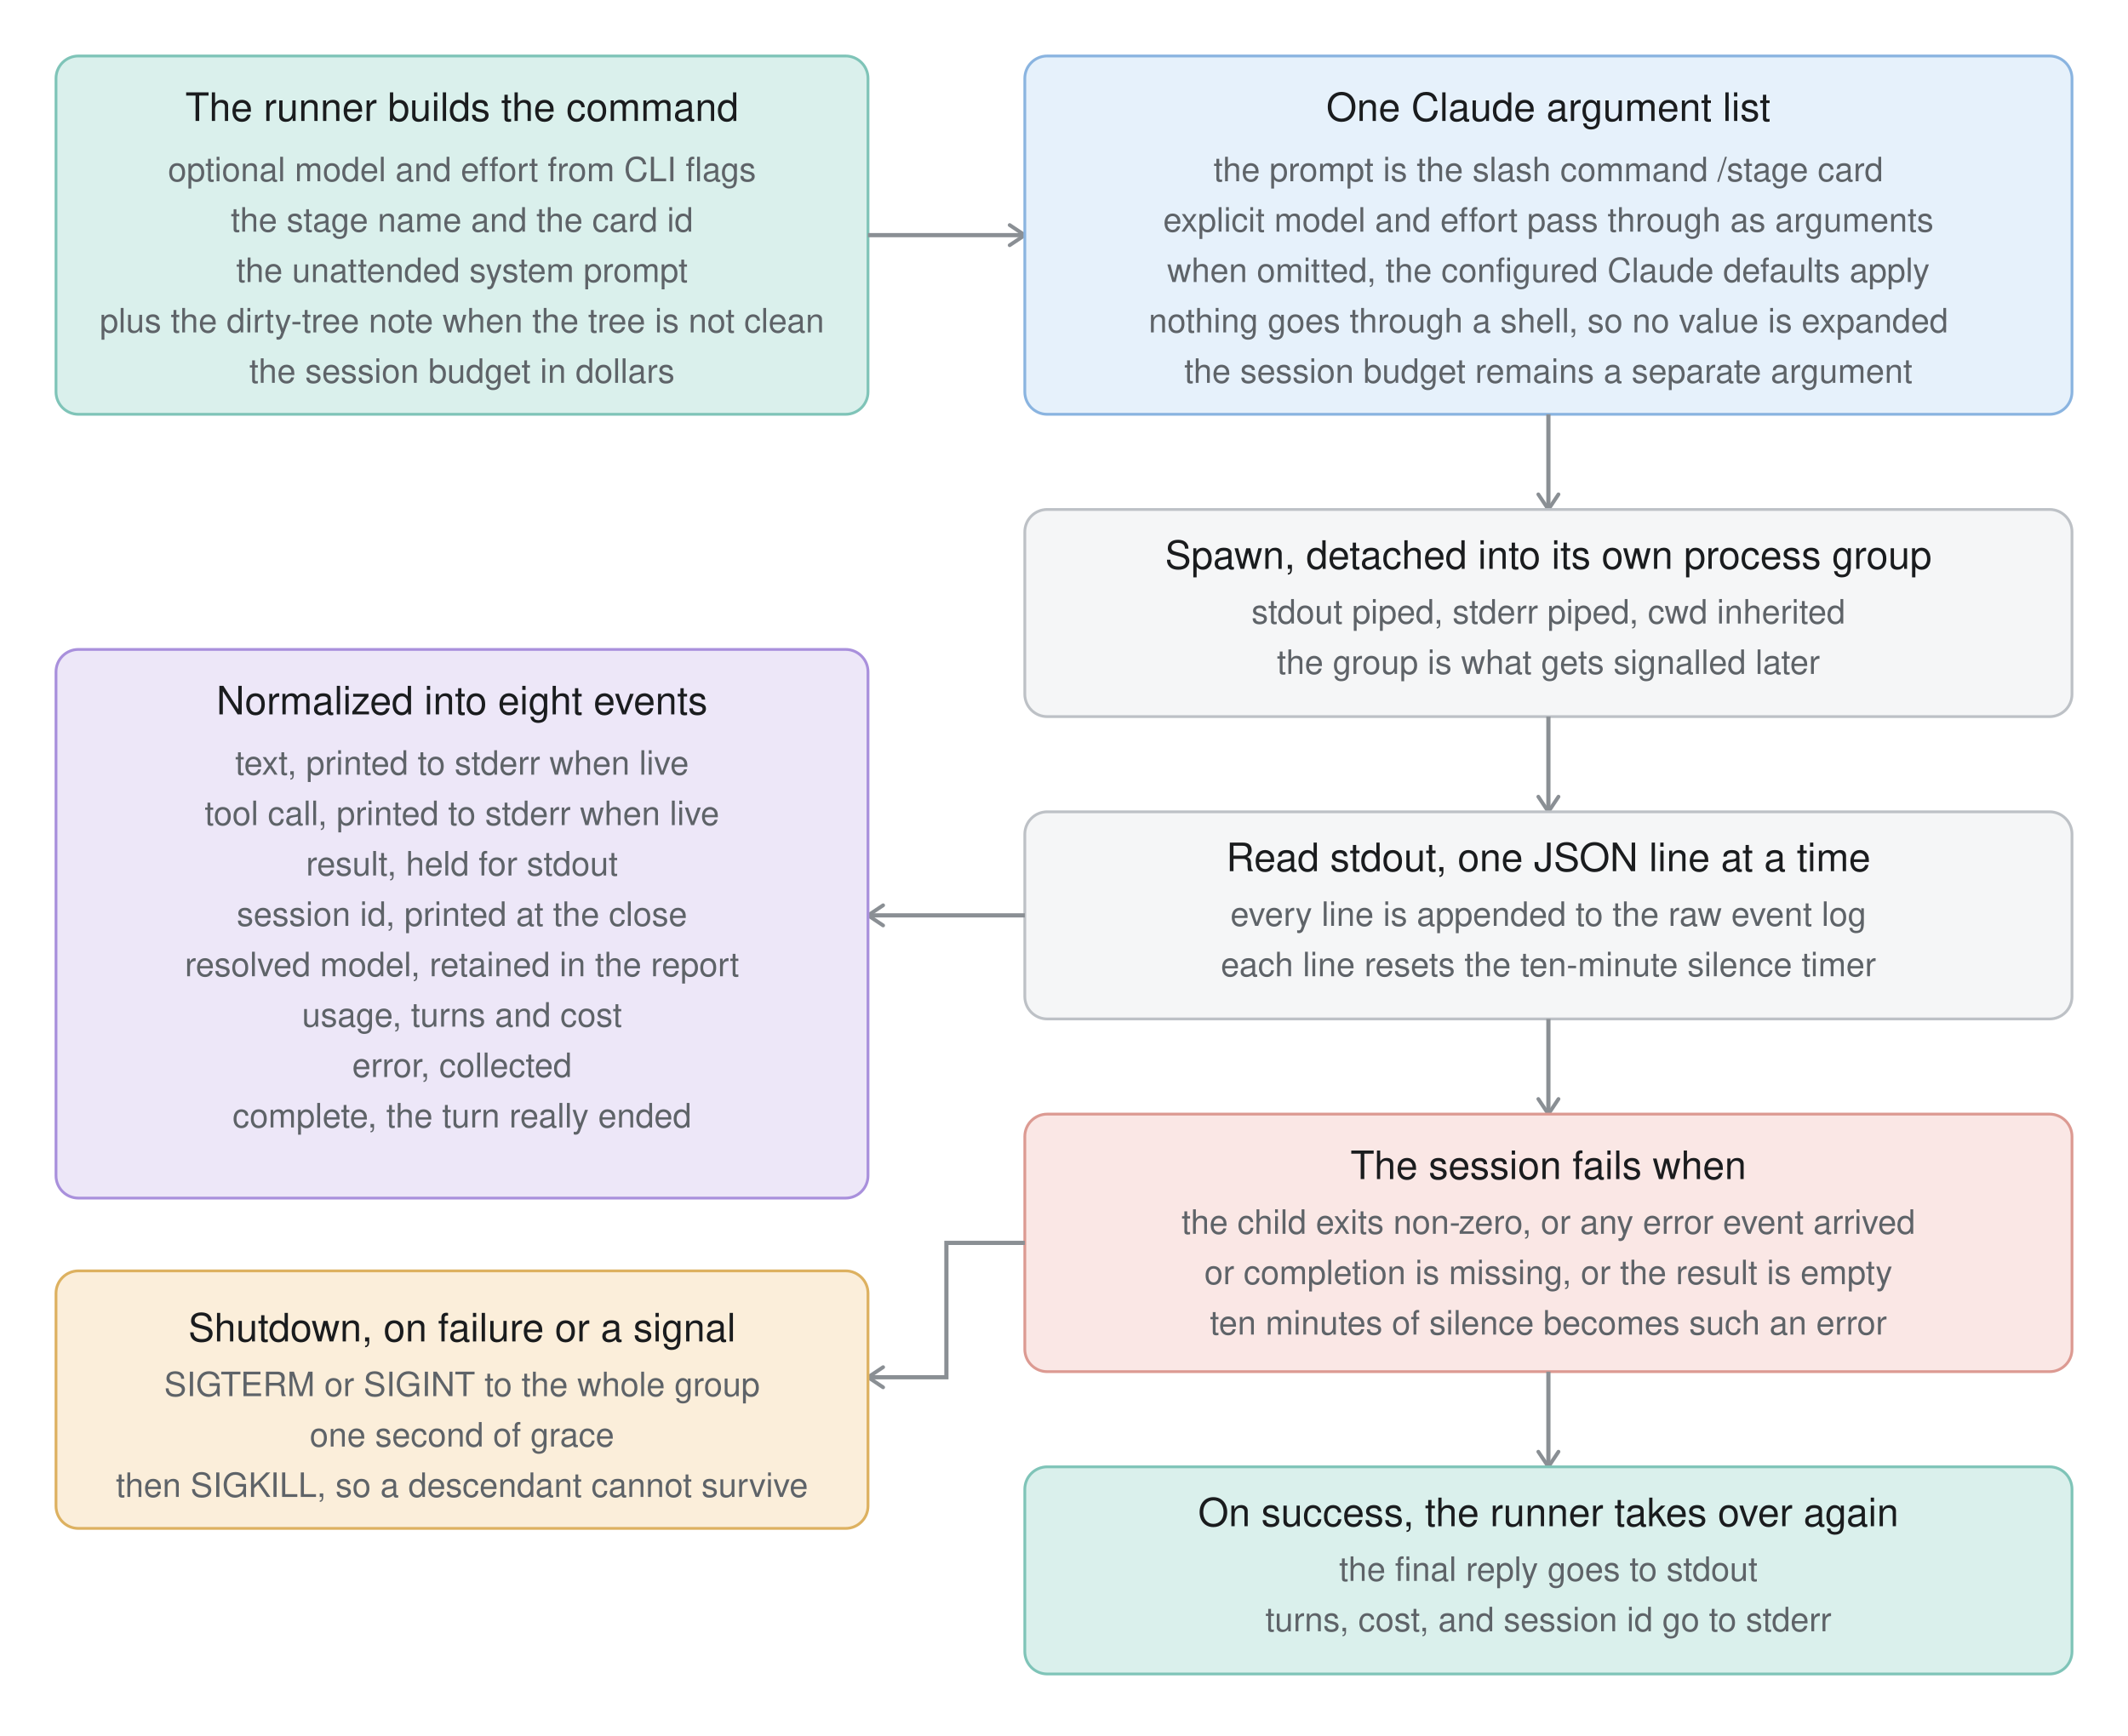
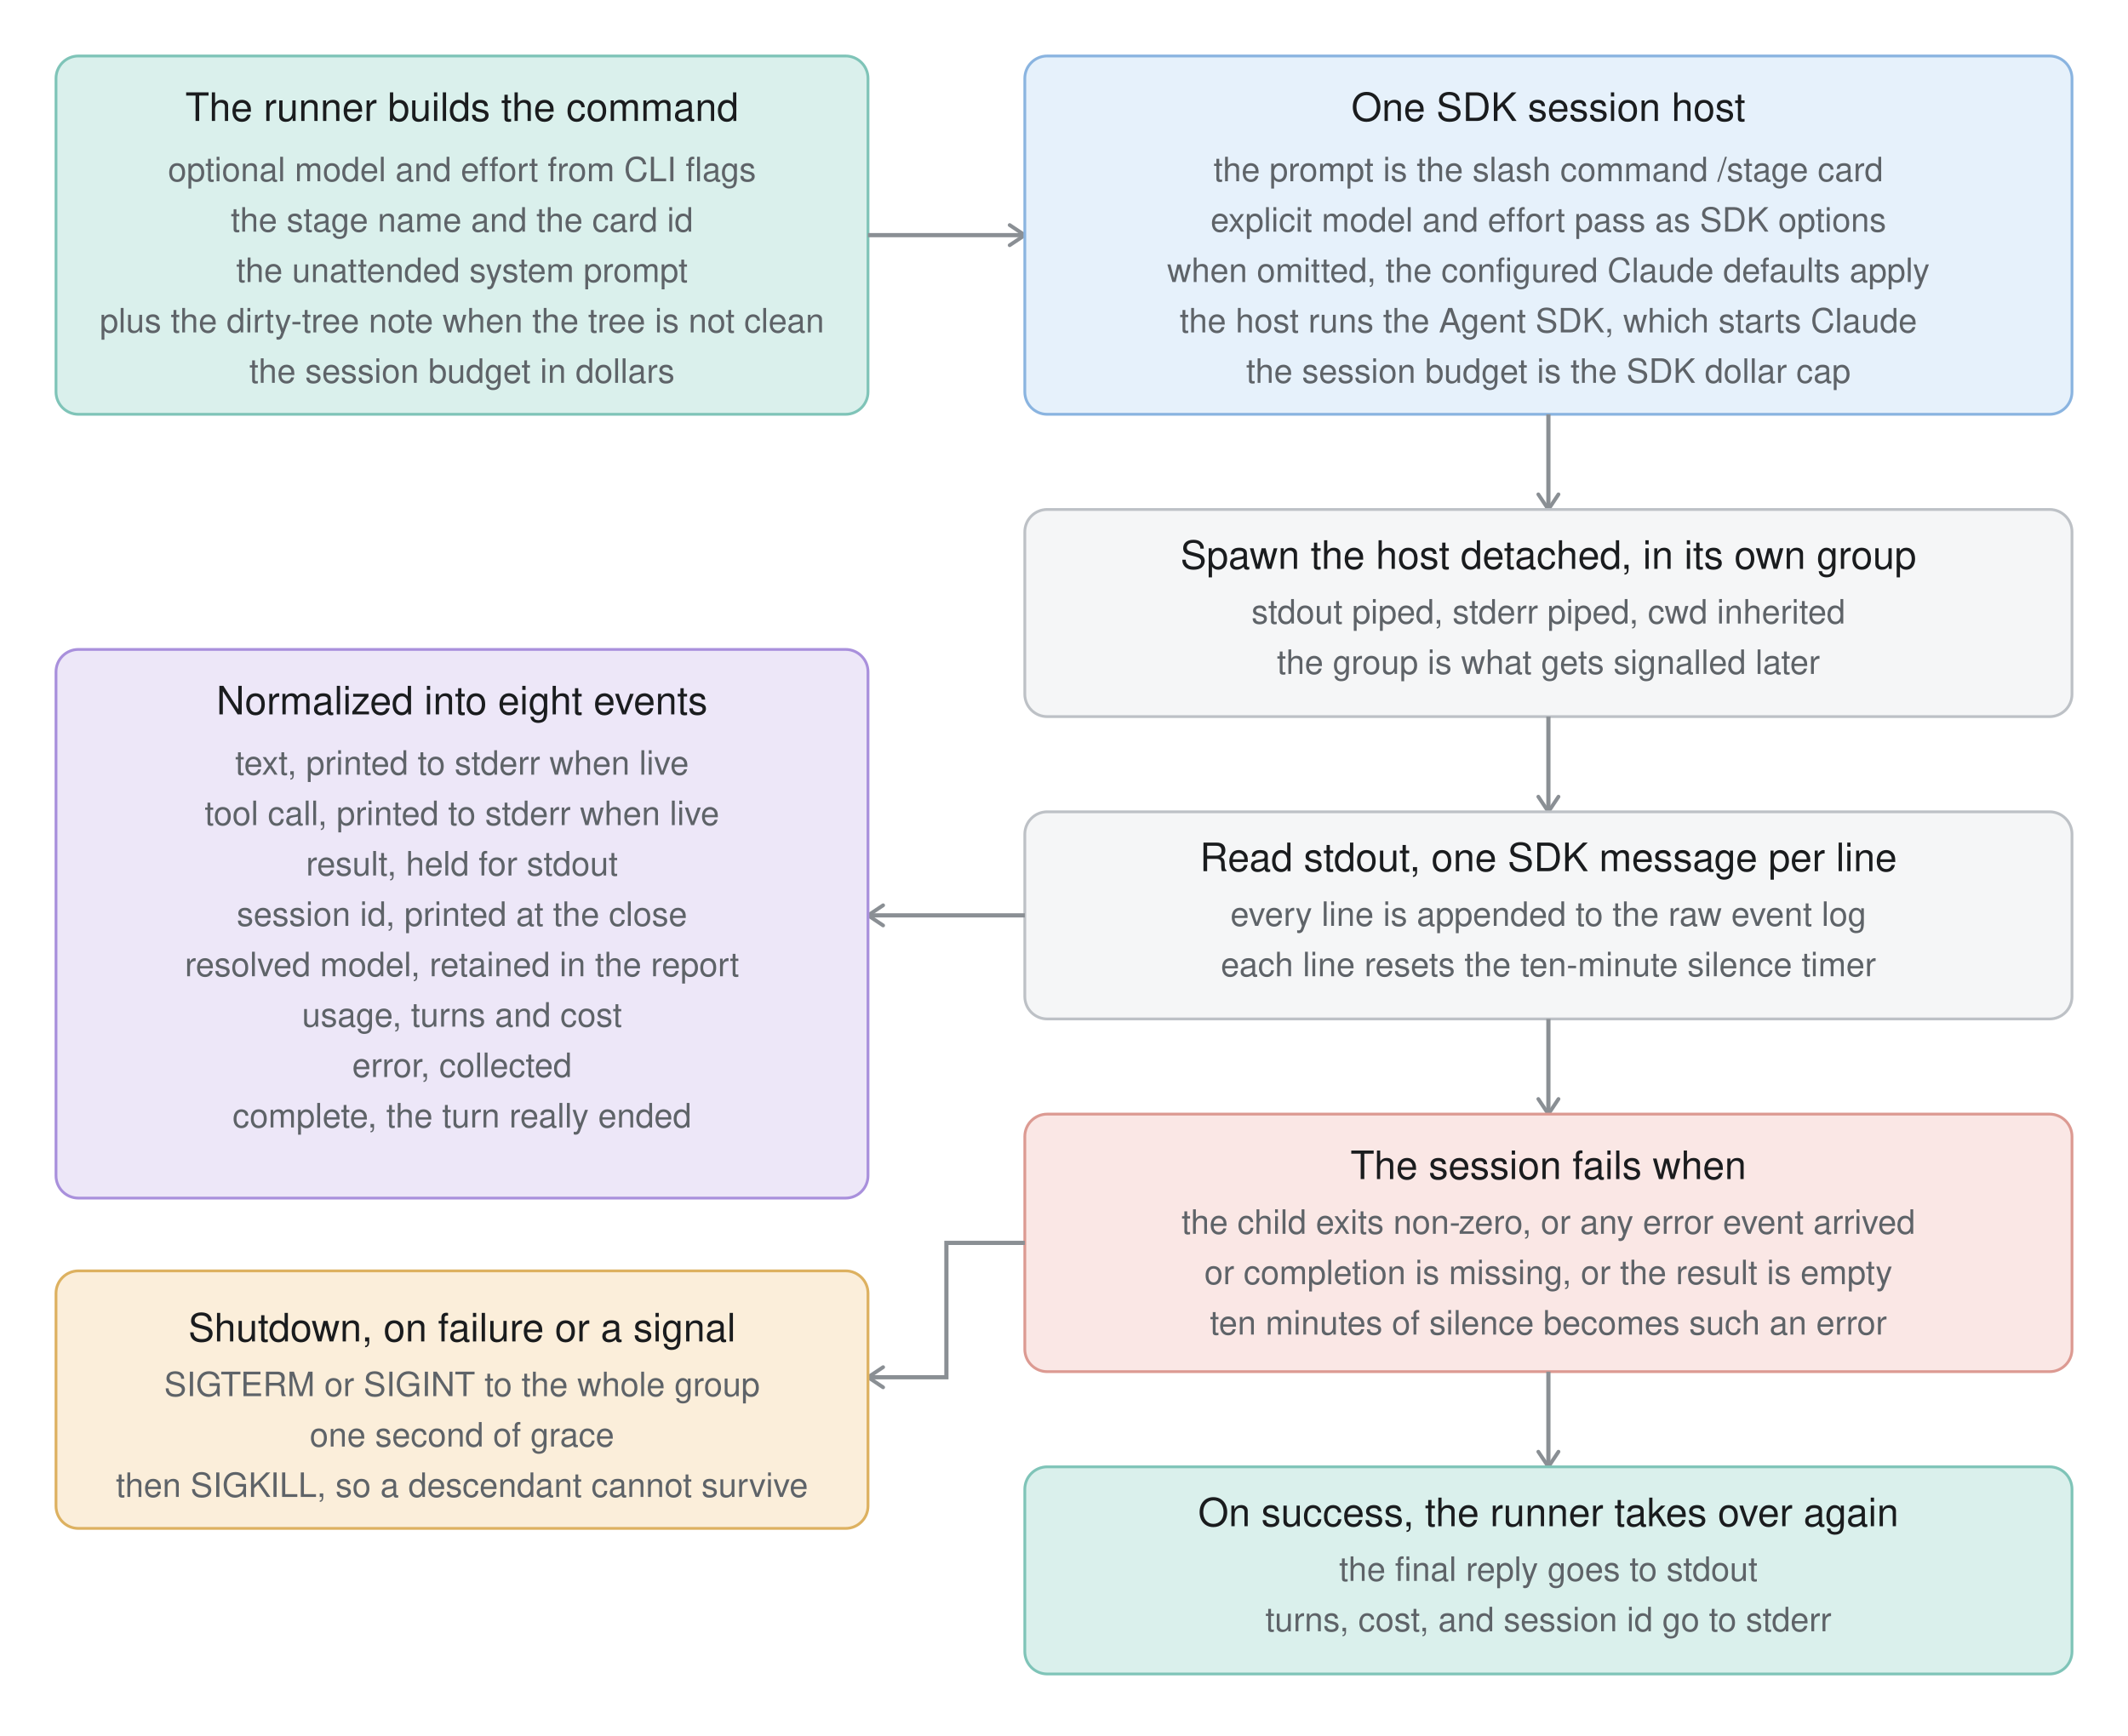
<svg xmlns="http://www.w3.org/2000/svg" width="760" height="620" viewBox="0 0 760 620" role="img" font-family="-apple-system, BlinkMacSystemFont, 'Segoe UI', Helvetica, Arial, sans-serif">
  <style>
  .box { fill: #F5F6F7; stroke: #BDC1C6; stroke-width: 1; }
  .teal { fill: #DAF0EC; stroke: #7FC4B8; stroke-width: 1; }
  .amber { fill: #FBEEDA; stroke: #DDB160; stroke-width: 1; }
  .blue { fill: #E6F1FB; stroke: #8AB4E0; stroke-width: 1; }
  .purple { fill: #EDE7F8; stroke: #A990DC; stroke-width: 1; }
  .red { fill: #FAE7E5; stroke: #DC9A92; stroke-width: 1; }
  .th { font-size: 14px; font-weight: 500; fill: #1A1C1E; }
  .ts { font-size: 12px; font-weight: 400; fill: #5E6368; }
  .arr { stroke: #8A8F94; stroke-width: 1.5; fill: none; }
</style>
  <defs>
    <marker id="arrow" viewBox="0 0 10 10" refX="8" refY="5" markerWidth="6" markerHeight="6" orient="auto-start-reverse">
      <path d="M2 1L8 5L2 9" fill="none" stroke="#8A8F94" stroke-width="1.5" stroke-linecap="round" stroke-linejoin="round" />
    </marker>
  </defs>
  <rect class="teal" x="20" y="20" width="290" height="128" rx="8" />
  <text class="th" x="165" y="40" text-anchor="middle" dominant-baseline="central">The runner builds the command</text>
  <text class="ts" x="165" y="62" text-anchor="middle" dominant-baseline="central">optional model and effort from CLI flags</text>
  <text class="ts" x="165" y="80" text-anchor="middle" dominant-baseline="central">the stage name and the card id</text>
  <text class="ts" x="165" y="98" text-anchor="middle" dominant-baseline="central">the unattended system prompt</text>
  <text class="ts" x="165" y="116" text-anchor="middle" dominant-baseline="central">plus the dirty-tree note when the tree is not clean</text>
  <text class="ts" x="165" y="134" text-anchor="middle" dominant-baseline="central">the session budget in dollars</text>
  <line class="arr" x1="310" y1="84" x2="366" y2="84" marker-end="url(#arrow)" />
  <rect class="blue" x="366" y="20" width="374" height="128" rx="8" />
-   <text class="th" x="553" y="40" text-anchor="middle" dominant-baseline="central">One Claude argument list</text>
+   <text class="th" x="553" y="40" text-anchor="middle" dominant-baseline="central">One SDK session host</text>
  <text class="ts" x="553" y="62" text-anchor="middle" dominant-baseline="central">the prompt is the slash command /stage card</text>
-   <text class="ts" x="553" y="80" text-anchor="middle" dominant-baseline="central">explicit model and effort pass through as arguments</text>
+   <text class="ts" x="553" y="80" text-anchor="middle" dominant-baseline="central">explicit model and effort pass as SDK options</text>
  <text class="ts" x="553" y="98" text-anchor="middle" dominant-baseline="central">when omitted, the configured Claude defaults apply</text>
-   <text class="ts" x="553" y="116" text-anchor="middle" dominant-baseline="central">nothing goes through a shell, so no value is expanded</text>
-   <text class="ts" x="553" y="134" text-anchor="middle" dominant-baseline="central">the session budget remains a separate argument</text>
+   <text class="ts" x="553" y="116" text-anchor="middle" dominant-baseline="central">the host runs the Agent SDK, which starts Claude</text>
+   <text class="ts" x="553" y="134" text-anchor="middle" dominant-baseline="central">the session budget is the SDK dollar cap</text>
  <line class="arr" x1="553" y1="148" x2="553" y2="182" marker-end="url(#arrow)" />
  <rect class="box" x="366" y="182" width="374" height="74" rx="8" />
-   <text class="th" x="553" y="200" text-anchor="middle" dominant-baseline="central">Spawn, detached into its own process group</text>
+   <text class="th" x="553" y="200" text-anchor="middle" dominant-baseline="central">Spawn the host detached, in its own group</text>
  <text class="ts" x="553" y="220" text-anchor="middle" dominant-baseline="central">stdout piped, stderr piped, cwd inherited</text>
  <text class="ts" x="553" y="238" text-anchor="middle" dominant-baseline="central">the group is what gets signalled later</text>
  <line class="arr" x1="553" y1="256" x2="553" y2="290" marker-end="url(#arrow)" />
  <rect class="box" x="366" y="290" width="374" height="74" rx="8" />
-   <text class="th" x="553" y="308" text-anchor="middle" dominant-baseline="central">Read stdout, one JSON line at a time</text>
+   <text class="th" x="553" y="308" text-anchor="middle" dominant-baseline="central">Read stdout, one SDK message per line</text>
  <text class="ts" x="553" y="328" text-anchor="middle" dominant-baseline="central">every line is appended to the raw event log</text>
  <text class="ts" x="553" y="346" text-anchor="middle" dominant-baseline="central">each line resets the ten-minute silence timer</text>
  <line class="arr" x1="366" y1="327" x2="310" y2="327" marker-end="url(#arrow)" />
  <rect class="purple" x="20" y="232" width="290" height="196" rx="8" />
  <text class="th" x="165" y="252" text-anchor="middle" dominant-baseline="central">Normalized into eight events</text>
  <text class="ts" x="165" y="274" text-anchor="middle" dominant-baseline="central">text, printed to stderr when live</text>
  <text class="ts" x="165" y="292" text-anchor="middle" dominant-baseline="central">tool call, printed to stderr when live</text>
  <text class="ts" x="165" y="310" text-anchor="middle" dominant-baseline="central">result, held for stdout</text>
  <text class="ts" x="165" y="328" text-anchor="middle" dominant-baseline="central">session id, printed at the close</text>
  <text class="ts" x="165" y="346" text-anchor="middle" dominant-baseline="central">resolved model, retained in the report</text>
  <text class="ts" x="165" y="364" text-anchor="middle" dominant-baseline="central">usage, turns and cost</text>
  <text class="ts" x="165" y="382" text-anchor="middle" dominant-baseline="central">error, collected</text>
  <text class="ts" x="165" y="400" text-anchor="middle" dominant-baseline="central">complete, the turn really ended</text>
  <line class="arr" x1="553" y1="364" x2="553" y2="398" marker-end="url(#arrow)" />
  <rect class="red" x="366" y="398" width="374" height="92" rx="8" />
  <text class="th" x="553" y="418" text-anchor="middle" dominant-baseline="central">The session fails when</text>
  <text class="ts" x="553" y="438" text-anchor="middle" dominant-baseline="central">the child exits non-zero, or any error event arrived</text>
  <text class="ts" x="553" y="456" text-anchor="middle" dominant-baseline="central">or completion is missing, or the result is empty</text>
  <text class="ts" x="553" y="474" text-anchor="middle" dominant-baseline="central">ten minutes of silence becomes such an error</text>
  <path class="arr" d="M366 444 H338 V492 H310" marker-end="url(#arrow)" />
  <rect class="amber" x="20" y="454" width="290" height="92" rx="8" />
  <text class="th" x="165" y="476" text-anchor="middle" dominant-baseline="central">Shutdown, on failure or a signal</text>
  <text class="ts" x="165" y="496" text-anchor="middle" dominant-baseline="central">SIGTERM or SIGINT to the whole group</text>
  <text class="ts" x="165" y="514" text-anchor="middle" dominant-baseline="central">one second of grace</text>
  <text class="ts" x="165" y="532" text-anchor="middle" dominant-baseline="central">then SIGKILL, so a descendant cannot survive</text>
  <line class="arr" x1="553" y1="490" x2="553" y2="524" marker-end="url(#arrow)" />
  <rect class="teal" x="366" y="524" width="374" height="74" rx="8" />
  <text class="th" x="553" y="542" text-anchor="middle" dominant-baseline="central">On success, the runner takes over again</text>
  <text class="ts" x="553" y="562" text-anchor="middle" dominant-baseline="central">the final reply goes to stdout</text>
  <text class="ts" x="553" y="580" text-anchor="middle" dominant-baseline="central">turns, cost, and session id go to stderr</text>
</svg>
